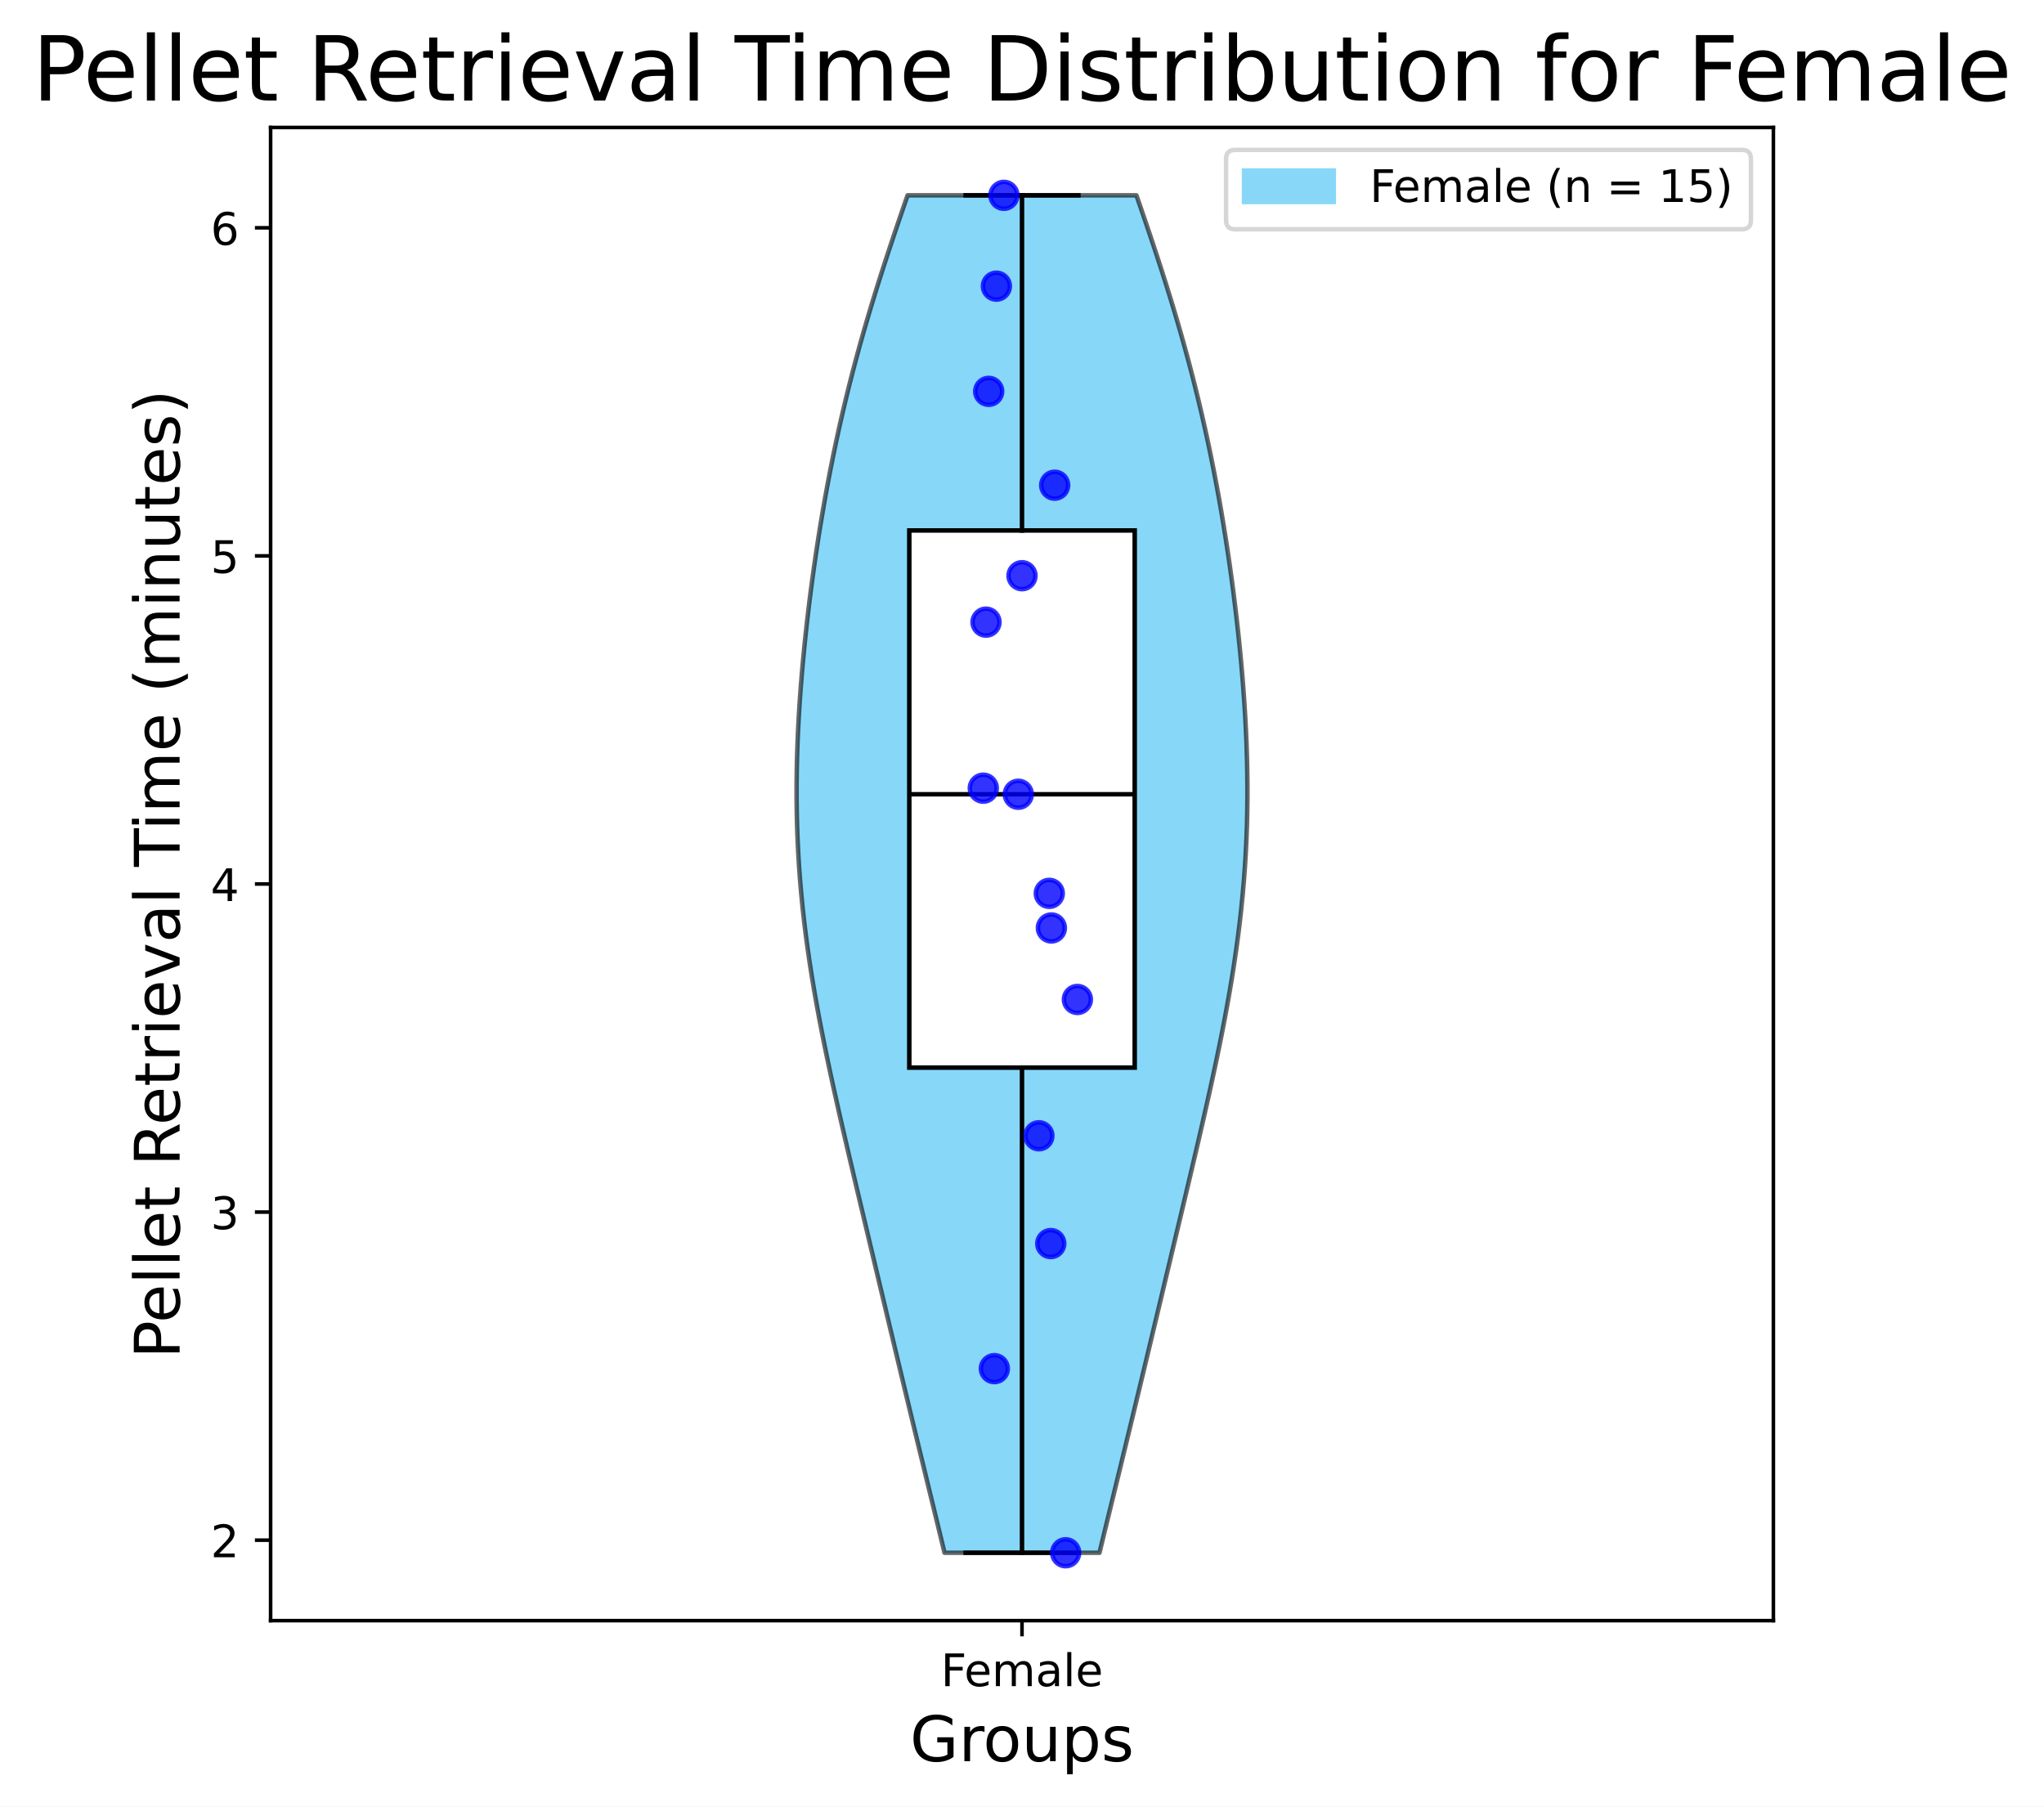
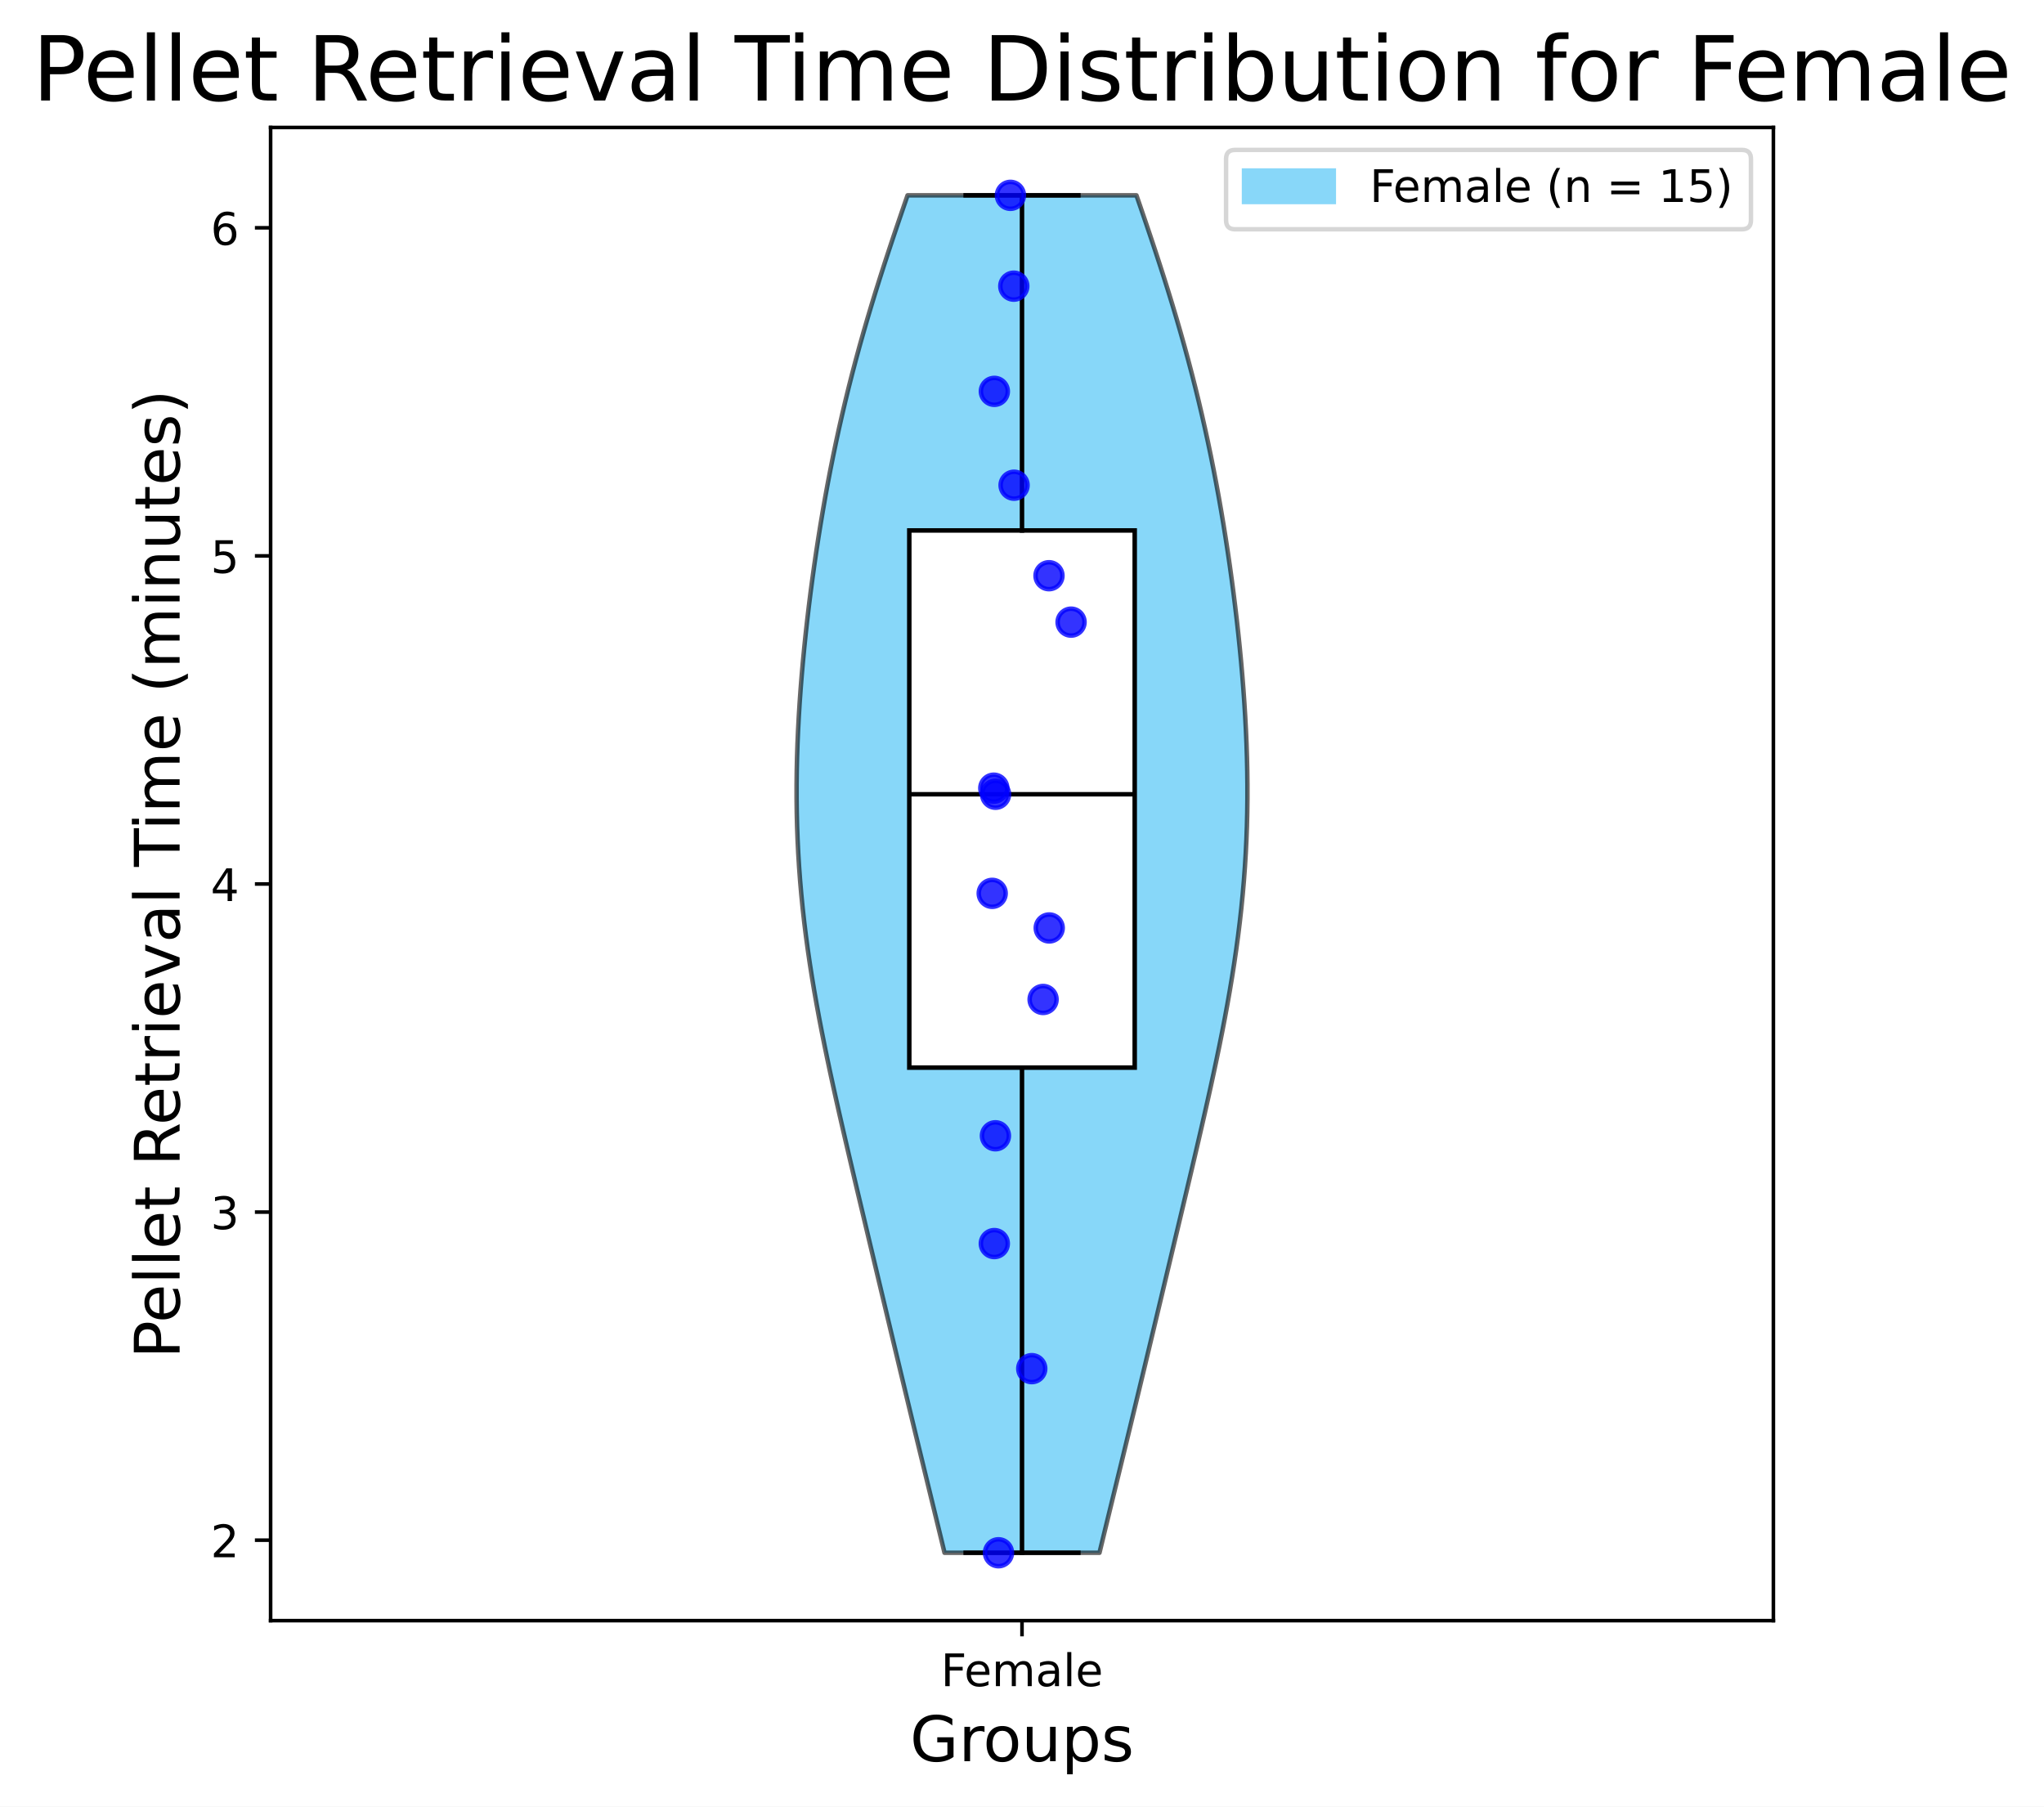
<svg xmlns="http://www.w3.org/2000/svg" xmlns:xlink="http://www.w3.org/1999/xlink" width="455.378pt" height="402.464pt" viewBox="0 0 455.378 402.464" version="1.1">
  <defs>
    <style type="text/css">*{stroke-linejoin: round; stroke-linecap: butt}</style>
  </defs>
  <g id="figure_1">
    <g id="patch_1">
      <path d="M 0 402.464  L 455.378 402.464  L 455.378 0  L 0 0  z " style="fill: #ffffff" />
    </g>
    <g id="axes_1">
      <g id="patch_2">
        <path d="M 60.289 361.037  L 395.089 361.037  L 395.089 28.397  L 60.289 28.397  z " style="fill: #ffffff" />
      </g>
      <g id="PolyCollection_1">
        <defs>
-           <path id="mc2e65af697" d="M 244.951 -56.547  L 210.427 -56.547  L 209.687 -59.602  L 208.944 -62.657  L 208.199 -65.711  L 207.453 -68.766  L 206.707 -71.82  L 205.961 -74.875  L 205.217 -77.929  L 204.473 -80.984  L 203.731 -84.038  L 202.991 -87.093  L 202.253 -90.147  L 201.517 -93.202  L 200.782 -96.257  L 200.049 -99.311  L 199.317 -102.366  L 198.586 -105.42  L 197.856 -108.475  L 197.127 -111.529  L 196.397 -114.584  L 195.668 -117.638  L 194.939 -120.693  L 194.21 -123.748  L 193.481 -126.802  L 192.752 -129.857  L 192.024 -132.911  L 191.296 -135.966  L 190.571 -139.02  L 189.849 -142.075  L 189.13 -145.129  L 188.416 -148.184  L 187.708 -151.238  L 187.009 -154.293  L 186.319 -157.347  L 185.641 -160.402  L 184.976 -163.457  L 184.327 -166.511  L 183.695 -169.566  L 183.084 -172.62  L 182.495 -175.675  L 181.931 -178.729  L 181.393 -181.784  L 180.883 -184.838  L 180.405 -187.893  L 179.958 -190.947  L 179.545 -194.002  L 179.168 -197.057  L 178.827 -200.111  L 178.524 -203.166  L 178.258 -206.22  L 178.031 -209.275  L 177.843 -212.329  L 177.693 -215.384  L 177.581 -218.438  L 177.507 -221.493  L 177.47 -224.548  L 177.469 -227.602  L 177.503 -230.657  L 177.571 -233.711  L 177.671 -236.766  L 177.803 -239.82  L 177.964 -242.875  L 178.154 -245.929  L 178.371 -248.984  L 178.615 -252.038  L 178.883 -255.093  L 179.175 -258.147  L 179.491 -261.202  L 179.829 -264.257  L 180.189 -267.311  L 180.571 -270.366  L 180.975 -273.42  L 181.4 -276.475  L 181.846 -279.529  L 182.315 -282.584  L 182.806 -285.638  L 183.32 -288.693  L 183.857 -291.748  L 184.419 -294.802  L 185.005 -297.857  L 185.618 -300.911  L 186.256 -303.966  L 186.922 -307.02  L 187.615 -310.075  L 188.336 -313.129  L 189.085 -316.184  L 189.862 -319.238  L 190.668 -322.293  L 191.501 -325.348  L 192.362 -328.402  L 193.25 -331.457  L 194.163 -334.511  L 195.1 -337.566  L 196.061 -340.62  L 197.043 -343.675  L 198.044 -346.729  L 199.061 -349.784  L 200.094 -352.838  L 201.138 -355.893  L 202.191 -358.947  L 253.187 -358.947  L 253.187 -358.947  L 254.24 -355.893  L 255.284 -352.838  L 256.317 -349.784  L 257.335 -346.729  L 258.335 -343.675  L 259.317 -340.62  L 260.278 -337.566  L 261.215 -334.511  L 262.129 -331.457  L 263.016 -328.402  L 263.877 -325.348  L 264.71 -322.293  L 265.516 -319.238  L 266.293 -316.184  L 267.042 -313.129  L 267.763 -310.075  L 268.456 -307.02  L 269.122 -303.966  L 269.76 -300.911  L 270.373 -297.857  L 270.959 -294.802  L 271.521 -291.748  L 272.058 -288.693  L 272.572 -285.638  L 273.063 -282.584  L 273.532 -279.529  L 273.979 -276.475  L 274.404 -273.42  L 274.807 -270.366  L 275.189 -267.311  L 275.549 -264.257  L 275.887 -261.202  L 276.203 -258.147  L 276.495 -255.093  L 276.764 -252.038  L 277.007 -248.984  L 277.224 -245.929  L 277.414 -242.875  L 277.576 -239.82  L 277.707 -236.766  L 277.807 -233.711  L 277.875 -230.657  L 277.909 -227.602  L 277.908 -224.548  L 277.871 -221.493  L 277.797 -218.438  L 277.685 -215.384  L 277.535 -212.329  L 277.347 -209.275  L 277.12 -206.22  L 276.854 -203.166  L 276.551 -200.111  L 276.21 -197.057  L 275.833 -194.002  L 275.42 -190.947  L 274.974 -187.893  L 274.495 -184.838  L 273.985 -181.784  L 273.447 -178.729  L 272.883 -175.675  L 272.294 -172.62  L 271.683 -169.566  L 271.051 -166.511  L 270.402 -163.457  L 269.738 -160.402  L 269.059 -157.347  L 268.369 -154.293  L 267.67 -151.238  L 266.962 -148.184  L 266.248 -145.129  L 265.53 -142.075  L 264.807 -139.02  L 264.082 -135.966  L 263.355 -132.911  L 262.626 -129.857  L 261.897 -126.802  L 261.168 -123.748  L 260.439 -120.693  L 259.71 -117.638  L 258.981 -114.584  L 258.252 -111.529  L 257.522 -108.475  L 256.792 -105.42  L 256.061 -102.366  L 255.329 -99.311  L 254.596 -96.257  L 253.861 -93.202  L 253.125 -90.147  L 252.387 -87.093  L 251.647 -84.038  L 250.905 -80.984  L 250.161 -77.929  L 249.417 -74.875  L 248.671 -71.82  L 247.925 -68.766  L 247.179 -65.711  L 246.434 -62.657  L 245.691 -59.602  L 244.951 -56.547  z " style="stroke: #000000; stroke-opacity: 0.6" />
+           <path id="m8c626a0709" d="M 244.951 -56.547  L 210.427 -56.547  L 209.687 -59.602  L 208.944 -62.657  L 208.199 -65.711  L 207.453 -68.766  L 206.707 -71.82  L 205.961 -74.875  L 205.217 -77.929  L 204.473 -80.984  L 203.731 -84.038  L 202.991 -87.093  L 202.253 -90.147  L 201.517 -93.202  L 200.782 -96.257  L 200.049 -99.311  L 199.317 -102.366  L 198.586 -105.42  L 197.856 -108.475  L 197.127 -111.529  L 196.397 -114.584  L 195.668 -117.638  L 194.939 -120.693  L 194.21 -123.748  L 193.481 -126.802  L 192.752 -129.857  L 192.024 -132.911  L 191.296 -135.966  L 190.571 -139.02  L 189.849 -142.075  L 189.13 -145.129  L 188.416 -148.184  L 187.708 -151.238  L 187.009 -154.293  L 186.319 -157.347  L 185.641 -160.402  L 184.976 -163.457  L 184.327 -166.511  L 183.695 -169.566  L 183.084 -172.62  L 182.495 -175.675  L 181.931 -178.729  L 181.393 -181.784  L 180.883 -184.838  L 180.405 -187.893  L 179.958 -190.947  L 179.545 -194.002  L 179.168 -197.057  L 178.827 -200.111  L 178.524 -203.166  L 178.258 -206.22  L 178.031 -209.275  L 177.843 -212.329  L 177.693 -215.384  L 177.581 -218.438  L 177.507 -221.493  L 177.47 -224.548  L 177.469 -227.602  L 177.503 -230.657  L 177.571 -233.711  L 177.671 -236.766  L 177.803 -239.82  L 177.964 -242.875  L 178.154 -245.929  L 178.371 -248.984  L 178.615 -252.038  L 178.883 -255.093  L 179.175 -258.147  L 179.491 -261.202  L 179.829 -264.257  L 180.189 -267.311  L 180.571 -270.366  L 180.975 -273.42  L 181.4 -276.475  L 181.846 -279.529  L 182.315 -282.584  L 182.806 -285.638  L 183.32 -288.693  L 183.857 -291.748  L 184.419 -294.802  L 185.005 -297.857  L 185.618 -300.911  L 186.256 -303.966  L 186.922 -307.02  L 187.615 -310.075  L 188.336 -313.129  L 189.085 -316.184  L 189.862 -319.238  L 190.668 -322.293  L 191.501 -325.348  L 192.362 -328.402  L 193.25 -331.457  L 194.163 -334.511  L 195.1 -337.566  L 196.061 -340.62  L 197.043 -343.675  L 198.044 -346.729  L 199.061 -349.784  L 200.094 -352.838  L 201.138 -355.893  L 202.191 -358.947  L 253.187 -358.947  L 253.187 -358.947  L 254.24 -355.893  L 255.284 -352.838  L 256.317 -349.784  L 257.335 -346.729  L 258.335 -343.675  L 259.317 -340.62  L 260.278 -337.566  L 261.215 -334.511  L 262.129 -331.457  L 263.016 -328.402  L 263.877 -325.348  L 264.71 -322.293  L 265.516 -319.238  L 266.293 -316.184  L 267.042 -313.129  L 267.763 -310.075  L 268.456 -307.02  L 269.122 -303.966  L 269.76 -300.911  L 270.373 -297.857  L 270.959 -294.802  L 271.521 -291.748  L 272.058 -288.693  L 272.572 -285.638  L 273.063 -282.584  L 273.532 -279.529  L 273.979 -276.475  L 274.404 -273.42  L 274.807 -270.366  L 275.189 -267.311  L 275.549 -264.257  L 275.887 -261.202  L 276.203 -258.147  L 276.495 -255.093  L 276.764 -252.038  L 277.007 -248.984  L 277.224 -245.929  L 277.414 -242.875  L 277.576 -239.82  L 277.707 -236.766  L 277.807 -233.711  L 277.875 -230.657  L 277.909 -227.602  L 277.908 -224.548  L 277.871 -221.493  L 277.797 -218.438  L 277.685 -215.384  L 277.535 -212.329  L 277.347 -209.275  L 277.12 -206.22  L 276.854 -203.166  L 276.551 -200.111  L 276.21 -197.057  L 275.833 -194.002  L 275.42 -190.947  L 274.974 -187.893  L 274.495 -184.838  L 273.985 -181.784  L 273.447 -178.729  L 272.883 -175.675  L 272.294 -172.62  L 271.683 -169.566  L 271.051 -166.511  L 270.402 -163.457  L 269.738 -160.402  L 269.059 -157.347  L 268.369 -154.293  L 267.67 -151.238  L 266.962 -148.184  L 266.248 -145.129  L 265.53 -142.075  L 264.807 -139.02  L 264.082 -135.966  L 263.355 -132.911  L 262.626 -129.857  L 261.897 -126.802  L 261.168 -123.748  L 260.439 -120.693  L 259.71 -117.638  L 258.981 -114.584  L 258.252 -111.529  L 257.522 -108.475  L 256.792 -105.42  L 256.061 -102.366  L 255.329 -99.311  L 254.596 -96.257  L 253.861 -93.202  L 253.125 -90.147  L 252.387 -87.093  L 251.647 -84.038  L 250.905 -80.984  L 250.161 -77.929  L 249.417 -74.875  L 248.671 -71.82  L 247.925 -68.766  L 247.179 -65.711  L 246.434 -62.657  L 245.691 -59.602  L 244.951 -56.547  z " style="stroke: #000000; stroke-opacity: 0.6" />
        </defs>
-         <g clip-path="url(#p39bb23fe77)">
-           <use xlink:href="#mc2e65af697" x="0" y="402.464" style="fill: #38bcf5; fill-opacity: 0.6; stroke: #000000; stroke-opacity: 0.6" />
+         <g clip-path="url(#p05fd4bd7f2)">
+           <use xlink:href="#m8c626a0709" x="0" y="402.464" style="fill: #38bcf5; fill-opacity: 0.6; stroke: #000000; stroke-opacity: 0.6" />
        </g>
      </g>
      <g id="matplotlib.axis_1">
        <g id="xtick_1">
          <g id="line2d_1">
            <defs>
-               <path id="mf5050f1d07" d="M 0 0  L 0 3.5  " style="stroke: #000000; stroke-width: 0.8" />
-             </defs>
-             <g>
-               <use xlink:href="#mf5050f1d07" x="227.689" y="361.037" style="stroke: #000000; stroke-width: 0.8" />
+               <path id="m0fa97e854d" d="M 0 0  L 0 3.5  " style="stroke: #000000; stroke-width: 0.8" />
+             </defs>
+             <g>
+               <use xlink:href="#m0fa97e854d" x="227.689" y="361.037" style="stroke: #000000; stroke-width: 0.8" />
            </g>
          </g>
          <g id="text_1">
            <g transform="translate(209.6117 375.6353) scale(0.1 -0.1)">
              <defs>
                <path id="DejaVuSans-46" d="M 628 4666  L 3309 4666  L 3309 4134  L 1259 4134  L 1259 2759  L 3109 2759  L 3109 2228  L 1259 2228  L 1259 0  L 628 0  L 628 4666  z " transform="scale(0.015625)" />
                <path id="DejaVuSans-65" d="M 3597 1894  L 3597 1613  L 953 1613  Q 991 1019 1311 708  Q 1631 397 2203 397  Q 2534 397 2845 478  Q 3156 559 3463 722  L 3463 178  Q 3153 47 2828 -22  Q 2503 -91 2169 -91  Q 1331 -91 842 396  Q 353 884 353 1716  Q 353 2575 817 3079  Q 1281 3584 2069 3584  Q 2775 3584 3186 3129  Q 3597 2675 3597 1894  z M 3022 2063  Q 3016 2534 2758 2815  Q 2500 3097 2075 3097  Q 1594 3097 1305 2825  Q 1016 2553 972 2059  L 3022 2063  z " transform="scale(0.015625)" />
                <path id="DejaVuSans-6d" d="M 3328 2828  Q 3544 3216 3844 3400  Q 4144 3584 4550 3584  Q 5097 3584 5394 3201  Q 5691 2819 5691 2113  L 5691 0  L 5113 0  L 5113 2094  Q 5113 2597 4934 2840  Q 4756 3084 4391 3084  Q 3944 3084 3684 2787  Q 3425 2491 3425 1978  L 3425 0  L 2847 0  L 2847 2094  Q 2847 2600 2669 2842  Q 2491 3084 2119 3084  Q 1678 3084 1418 2786  Q 1159 2488 1159 1978  L 1159 0  L 581 0  L 581 3500  L 1159 3500  L 1159 2956  Q 1356 3278 1631 3431  Q 1906 3584 2284 3584  Q 2666 3584 2933 3390  Q 3200 3197 3328 2828  z " transform="scale(0.015625)" />
                <path id="DejaVuSans-61" d="M 2194 1759  Q 1497 1759 1228 1600  Q 959 1441 959 1056  Q 959 750 1161 570  Q 1363 391 1709 391  Q 2188 391 2477 730  Q 2766 1069 2766 1631  L 2766 1759  L 2194 1759  z M 3341 1997  L 3341 0  L 2766 0  L 2766 531  Q 2569 213 2275 61  Q 1981 -91 1556 -91  Q 1019 -91 701 211  Q 384 513 384 1019  Q 384 1609 779 1909  Q 1175 2209 1959 2209  L 2766 2209  L 2766 2266  Q 2766 2663 2505 2880  Q 2244 3097 1772 3097  Q 1472 3097 1187 3025  Q 903 2953 641 2809  L 641 3341  Q 956 3463 1253 3523  Q 1550 3584 1831 3584  Q 2591 3584 2966 3190  Q 3341 2797 3341 1997  z " transform="scale(0.015625)" />
                <path id="DejaVuSans-6c" d="M 603 4863  L 1178 4863  L 1178 0  L 603 0  L 603 4863  z " transform="scale(0.015625)" />
              </defs>
              <use xlink:href="#DejaVuSans-46" />
              <use xlink:href="#DejaVuSans-65" x="52.02" />
              <use xlink:href="#DejaVuSans-6d" x="113.543" />
              <use xlink:href="#DejaVuSans-61" x="210.955" />
              <use xlink:href="#DejaVuSans-6c" x="272.234" />
              <use xlink:href="#DejaVuSans-65" x="300.018" />
            </g>
          </g>
        </g>
        <g id="text_2">
          <g transform="translate(202.7352 392.3528) scale(0.14 -0.14)">
            <defs>
              <path id="DejaVuSans-47" d="M 3809 666  L 3809 1919  L 2778 1919  L 2778 2438  L 4434 2438  L 4434 434  Q 4069 175 3628 42  Q 3188 -91 2688 -91  Q 1594 -91 976 548  Q 359 1188 359 2328  Q 359 3472 976 4111  Q 1594 4750 2688 4750  Q 3144 4750 3555 4637  Q 3966 4525 4313 4306  L 4313 3634  Q 3963 3931 3569 4081  Q 3175 4231 2741 4231  Q 1884 4231 1454 3753  Q 1025 3275 1025 2328  Q 1025 1384 1454 906  Q 1884 428 2741 428  Q 3075 428 3337 486  Q 3600 544 3809 666  z " transform="scale(0.015625)" />
              <path id="DejaVuSans-72" d="M 2631 2963  Q 2534 3019 2420 3045  Q 2306 3072 2169 3072  Q 1681 3072 1420 2755  Q 1159 2438 1159 1844  L 1159 0  L 581 0  L 581 3500  L 1159 3500  L 1159 2956  Q 1341 3275 1631 3429  Q 1922 3584 2338 3584  Q 2397 3584 2469 3576  Q 2541 3569 2628 3553  L 2631 2963  z " transform="scale(0.015625)" />
              <path id="DejaVuSans-6f" d="M 1959 3097  Q 1497 3097 1228 2736  Q 959 2375 959 1747  Q 959 1119 1226 758  Q 1494 397 1959 397  Q 2419 397 2687 759  Q 2956 1122 2956 1747  Q 2956 2369 2687 2733  Q 2419 3097 1959 3097  z M 1959 3584  Q 2709 3584 3137 3096  Q 3566 2609 3566 1747  Q 3566 888 3137 398  Q 2709 -91 1959 -91  Q 1206 -91 779 398  Q 353 888 353 1747  Q 353 2609 779 3096  Q 1206 3584 1959 3584  z " transform="scale(0.015625)" />
              <path id="DejaVuSans-75" d="M 544 1381  L 544 3500  L 1119 3500  L 1119 1403  Q 1119 906 1312 657  Q 1506 409 1894 409  Q 2359 409 2629 706  Q 2900 1003 2900 1516  L 2900 3500  L 3475 3500  L 3475 0  L 2900 0  L 2900 538  Q 2691 219 2414 64  Q 2138 -91 1772 -91  Q 1169 -91 856 284  Q 544 659 544 1381  z M 1991 3584  L 1991 3584  z " transform="scale(0.015625)" />
              <path id="DejaVuSans-70" d="M 1159 525  L 1159 -1331  L 581 -1331  L 581 3500  L 1159 3500  L 1159 2969  Q 1341 3281 1617 3432  Q 1894 3584 2278 3584  Q 2916 3584 3314 3078  Q 3713 2572 3713 1747  Q 3713 922 3314 415  Q 2916 -91 2278 -91  Q 1894 -91 1617 61  Q 1341 213 1159 525  z M 3116 1747  Q 3116 2381 2855 2742  Q 2594 3103 2138 3103  Q 1681 3103 1420 2742  Q 1159 2381 1159 1747  Q 1159 1113 1420 752  Q 1681 391 2138 391  Q 2594 391 2855 752  Q 3116 1113 3116 1747  z " transform="scale(0.015625)" />
              <path id="DejaVuSans-73" d="M 2834 3397  L 2834 2853  Q 2591 2978 2328 3040  Q 2066 3103 1784 3103  Q 1356 3103 1142 2972  Q 928 2841 928 2578  Q 928 2378 1081 2264  Q 1234 2150 1697 2047  L 1894 2003  Q 2506 1872 2764 1633  Q 3022 1394 3022 966  Q 3022 478 2636 193  Q 2250 -91 1575 -91  Q 1294 -91 989 -36  Q 684 19 347 128  L 347 722  Q 666 556 975 473  Q 1284 391 1588 391  Q 1994 391 2212 530  Q 2431 669 2431 922  Q 2431 1156 2273 1281  Q 2116 1406 1581 1522  L 1381 1569  Q 847 1681 609 1914  Q 372 2147 372 2553  Q 372 3047 722 3315  Q 1072 3584 1716 3584  Q 2034 3584 2315 3537  Q 2597 3491 2834 3397  z " transform="scale(0.015625)" />
            </defs>
            <use xlink:href="#DejaVuSans-47" />
            <use xlink:href="#DejaVuSans-72" x="77.49" />
            <use xlink:href="#DejaVuSans-6f" x="116.354" />
            <use xlink:href="#DejaVuSans-75" x="177.535" />
            <use xlink:href="#DejaVuSans-70" x="240.914" />
            <use xlink:href="#DejaVuSans-73" x="304.391" />
          </g>
        </g>
      </g>
      <g id="matplotlib.axis_2">
        <g id="ytick_1">
          <g id="line2d_2">
            <defs>
-               <path id="m1a777e2d6d" d="M 0 0  L -3.5 0  " style="stroke: #000000; stroke-width: 0.8" />
-             </defs>
-             <g>
-               <use xlink:href="#m1a777e2d6d" x="60.289" y="343.114" style="stroke: #000000; stroke-width: 0.8" />
+               <path id="m02d91433d6" d="M 0 0  L -3.5 0  " style="stroke: #000000; stroke-width: 0.8" />
+             </defs>
+             <g>
+               <use xlink:href="#m02d91433d6" x="60.289" y="343.114" style="stroke: #000000; stroke-width: 0.8" />
            </g>
          </g>
          <g id="text_3">
            <g transform="translate(46.92656 346.9131) scale(0.1 -0.1)">
              <defs>
                <path id="DejaVuSans-32" d="M 1228 531  L 3431 531  L 3431 0  L 469 0  L 469 531  Q 828 903 1448 1529  Q 2069 2156 2228 2338  Q 2531 2678 2651 2914  Q 2772 3150 2772 3378  Q 2772 3750 2511 3984  Q 2250 4219 1831 4219  Q 1534 4219 1204 4116  Q 875 4013 500 3803  L 500 4441  Q 881 4594 1212 4672  Q 1544 4750 1819 4750  Q 2544 4750 2975 4387  Q 3406 4025 3406 3419  Q 3406 3131 3298 2873  Q 3191 2616 2906 2266  Q 2828 2175 2409 1742  Q 1991 1309 1228 531  z " transform="scale(0.015625)" />
              </defs>
              <use xlink:href="#DejaVuSans-32" />
            </g>
          </g>
        </g>
        <g id="ytick_2">
          <g id="line2d_3">
            <g>
-               <use xlink:href="#m1a777e2d6d" x="60.289" y="270.023" style="stroke: #000000; stroke-width: 0.8" />
+               <use xlink:href="#m02d91433d6" x="60.289" y="270.023" style="stroke: #000000; stroke-width: 0.8" />
            </g>
          </g>
          <g id="text_4">
            <g transform="translate(46.92656 273.8222) scale(0.1 -0.1)">
              <defs>
                <path id="DejaVuSans-33" d="M 2597 2516  Q 3050 2419 3304 2112  Q 3559 1806 3559 1356  Q 3559 666 3084 287  Q 2609 -91 1734 -91  Q 1441 -91 1130 -33  Q 819 25 488 141  L 488 750  Q 750 597 1062 519  Q 1375 441 1716 441  Q 2309 441 2620 675  Q 2931 909 2931 1356  Q 2931 1769 2642 2001  Q 2353 2234 1838 2234  L 1294 2234  L 1294 2753  L 1863 2753  Q 2328 2753 2575 2939  Q 2822 3125 2822 3475  Q 2822 3834 2567 4026  Q 2313 4219 1838 4219  Q 1578 4219 1281 4162  Q 984 4106 628 3988  L 628 4550  Q 988 4650 1302 4700  Q 1616 4750 1894 4750  Q 2613 4750 3031 4423  Q 3450 4097 3450 3541  Q 3450 3153 3228 2886  Q 3006 2619 2597 2516  z " transform="scale(0.015625)" />
              </defs>
              <use xlink:href="#DejaVuSans-33" />
            </g>
          </g>
        </g>
        <g id="ytick_3">
          <g id="line2d_4">
            <g>
-               <use xlink:href="#m1a777e2d6d" x="60.289" y="196.932" style="stroke: #000000; stroke-width: 0.8" />
+               <use xlink:href="#m02d91433d6" x="60.289" y="196.932" style="stroke: #000000; stroke-width: 0.8" />
            </g>
          </g>
          <g id="text_5">
            <g transform="translate(46.92656 200.7313) scale(0.1 -0.1)">
              <defs>
                <path id="DejaVuSans-34" d="M 2419 4116  L 825 1625  L 2419 1625  L 2419 4116  z M 2253 4666  L 3047 4666  L 3047 1625  L 3713 1625  L 3713 1100  L 3047 1100  L 3047 0  L 2419 0  L 2419 1100  L 313 1100  L 313 1709  L 2253 4666  z " transform="scale(0.015625)" />
              </defs>
              <use xlink:href="#DejaVuSans-34" />
            </g>
          </g>
        </g>
        <g id="ytick_4">
          <g id="line2d_5">
            <g>
-               <use xlink:href="#m1a777e2d6d" x="60.289" y="123.841" style="stroke: #000000; stroke-width: 0.8" />
+               <use xlink:href="#m02d91433d6" x="60.289" y="123.841" style="stroke: #000000; stroke-width: 0.8" />
            </g>
          </g>
          <g id="text_6">
            <g transform="translate(46.92656 127.6405) scale(0.1 -0.1)">
              <defs>
                <path id="DejaVuSans-35" d="M 691 4666  L 3169 4666  L 3169 4134  L 1269 4134  L 1269 2991  Q 1406 3038 1543 3061  Q 1681 3084 1819 3084  Q 2600 3084 3056 2656  Q 3513 2228 3513 1497  Q 3513 744 3044 326  Q 2575 -91 1722 -91  Q 1428 -91 1123 -41  Q 819 9 494 109  L 494 744  Q 775 591 1075 516  Q 1375 441 1709 441  Q 2250 441 2565 725  Q 2881 1009 2881 1497  Q 2881 1984 2565 2268  Q 2250 2553 1709 2553  Q 1456 2553 1204 2497  Q 953 2441 691 2322  L 691 4666  z " transform="scale(0.015625)" />
              </defs>
              <use xlink:href="#DejaVuSans-35" />
            </g>
          </g>
        </g>
        <g id="ytick_5">
          <g id="line2d_6">
            <g>
-               <use xlink:href="#m1a777e2d6d" x="60.289" y="50.75" style="stroke: #000000; stroke-width: 0.8" />
+               <use xlink:href="#m02d91433d6" x="60.289" y="50.75" style="stroke: #000000; stroke-width: 0.8" />
            </g>
          </g>
          <g id="text_7">
            <g transform="translate(46.92656 54.54957) scale(0.1 -0.1)">
              <defs>
                <path id="DejaVuSans-36" d="M 2113 2584  Q 1688 2584 1439 2293  Q 1191 2003 1191 1497  Q 1191 994 1439 701  Q 1688 409 2113 409  Q 2538 409 2786 701  Q 3034 994 3034 1497  Q 3034 2003 2786 2293  Q 2538 2584 2113 2584  z M 3366 4563  L 3366 3988  Q 3128 4100 2886 4159  Q 2644 4219 2406 4219  Q 1781 4219 1451 3797  Q 1122 3375 1075 2522  Q 1259 2794 1537 2939  Q 1816 3084 2150 3084  Q 2853 3084 3261 2657  Q 3669 2231 3669 1497  Q 3669 778 3244 343  Q 2819 -91 2113 -91  Q 1303 -91 875 529  Q 447 1150 447 2328  Q 447 3434 972 4092  Q 1497 4750 2381 4750  Q 2619 4750 2861 4703  Q 3103 4656 3366 4563  z " transform="scale(0.015625)" />
              </defs>
              <use xlink:href="#DejaVuSans-36" />
            </g>
          </g>
        </g>
        <g id="text_8">
          <g transform="translate(40.015 302.6361) rotate(-90) scale(0.14 -0.14)">
            <defs>
              <path id="DejaVuSans-50" d="M 1259 4147  L 1259 2394  L 2053 2394  Q 2494 2394 2734 2622  Q 2975 2850 2975 3272  Q 2975 3691 2734 3919  Q 2494 4147 2053 4147  L 1259 4147  z M 628 4666  L 2053 4666  Q 2838 4666 3239 4311  Q 3641 3956 3641 3272  Q 3641 2581 3239 2228  Q 2838 1875 2053 1875  L 1259 1875  L 1259 0  L 628 0  L 628 4666  z " transform="scale(0.015625)" />
              <path id="DejaVuSans-74" d="M 1172 4494  L 1172 3500  L 2356 3500  L 2356 3053  L 1172 3053  L 1172 1153  Q 1172 725 1289 603  Q 1406 481 1766 481  L 2356 481  L 2356 0  L 1766 0  Q 1100 0 847 248  Q 594 497 594 1153  L 594 3053  L 172 3053  L 172 3500  L 594 3500  L 594 4494  L 1172 4494  z " transform="scale(0.015625)" />
              <path id="DejaVuSans-20" transform="scale(0.015625)" />
              <path id="DejaVuSans-52" d="M 2841 2188  Q 3044 2119 3236 1894  Q 3428 1669 3622 1275  L 4263 0  L 3584 0  L 2988 1197  Q 2756 1666 2539 1819  Q 2322 1972 1947 1972  L 1259 1972  L 1259 0  L 628 0  L 628 4666  L 2053 4666  Q 2853 4666 3247 4331  Q 3641 3997 3641 3322  Q 3641 2881 3436 2590  Q 3231 2300 2841 2188  z M 1259 4147  L 1259 2491  L 2053 2491  Q 2509 2491 2742 2702  Q 2975 2913 2975 3322  Q 2975 3731 2742 3939  Q 2509 4147 2053 4147  L 1259 4147  z " transform="scale(0.015625)" />
              <path id="DejaVuSans-69" d="M 603 3500  L 1178 3500  L 1178 0  L 603 0  L 603 3500  z M 603 4863  L 1178 4863  L 1178 4134  L 603 4134  L 603 4863  z " transform="scale(0.015625)" />
              <path id="DejaVuSans-76" d="M 191 3500  L 800 3500  L 1894 563  L 2988 3500  L 3597 3500  L 2284 0  L 1503 0  L 191 3500  z " transform="scale(0.015625)" />
              <path id="DejaVuSans-54" d="M -19 4666  L 3928 4666  L 3928 4134  L 2272 4134  L 2272 0  L 1638 0  L 1638 4134  L -19 4134  L -19 4666  z " transform="scale(0.015625)" />
              <path id="DejaVuSans-28" d="M 1984 4856  Q 1566 4138 1362 3434  Q 1159 2731 1159 2009  Q 1159 1288 1364 580  Q 1569 -128 1984 -844  L 1484 -844  Q 1016 -109 783 600  Q 550 1309 550 2009  Q 550 2706 781 3412  Q 1013 4119 1484 4856  L 1984 4856  z " transform="scale(0.015625)" />
              <path id="DejaVuSans-6e" d="M 3513 2113  L 3513 0  L 2938 0  L 2938 2094  Q 2938 2591 2744 2837  Q 2550 3084 2163 3084  Q 1697 3084 1428 2787  Q 1159 2491 1159 1978  L 1159 0  L 581 0  L 581 3500  L 1159 3500  L 1159 2956  Q 1366 3272 1645 3428  Q 1925 3584 2291 3584  Q 2894 3584 3203 3211  Q 3513 2838 3513 2113  z " transform="scale(0.015625)" />
              <path id="DejaVuSans-29" d="M 513 4856  L 1013 4856  Q 1481 4119 1714 3412  Q 1947 2706 1947 2009  Q 1947 1309 1714 600  Q 1481 -109 1013 -844  L 513 -844  Q 928 -128 1133 580  Q 1338 1288 1338 2009  Q 1338 2731 1133 3434  Q 928 4138 513 4856  z " transform="scale(0.015625)" />
            </defs>
            <use xlink:href="#DejaVuSans-50" />
            <use xlink:href="#DejaVuSans-65" x="56.678" />
            <use xlink:href="#DejaVuSans-6c" x="118.201" />
            <use xlink:href="#DejaVuSans-6c" x="145.984" />
            <use xlink:href="#DejaVuSans-65" x="173.768" />
            <use xlink:href="#DejaVuSans-74" x="235.291" />
            <use xlink:href="#DejaVuSans-20" x="274.5" />
            <use xlink:href="#DejaVuSans-52" x="306.287" />
            <use xlink:href="#DejaVuSans-65" x="371.27" />
            <use xlink:href="#DejaVuSans-74" x="432.793" />
            <use xlink:href="#DejaVuSans-72" x="472.002" />
            <use xlink:href="#DejaVuSans-69" x="513.115" />
            <use xlink:href="#DejaVuSans-65" x="540.898" />
            <use xlink:href="#DejaVuSans-76" x="602.422" />
            <use xlink:href="#DejaVuSans-61" x="661.602" />
            <use xlink:href="#DejaVuSans-6c" x="722.881" />
            <use xlink:href="#DejaVuSans-20" x="750.664" />
            <use xlink:href="#DejaVuSans-54" x="782.451" />
            <use xlink:href="#DejaVuSans-69" x="840.41" />
            <use xlink:href="#DejaVuSans-6d" x="868.193" />
            <use xlink:href="#DejaVuSans-65" x="965.605" />
            <use xlink:href="#DejaVuSans-20" x="1027.129" />
            <use xlink:href="#DejaVuSans-28" x="1058.916" />
            <use xlink:href="#DejaVuSans-6d" x="1097.93" />
            <use xlink:href="#DejaVuSans-69" x="1195.342" />
            <use xlink:href="#DejaVuSans-6e" x="1223.125" />
            <use xlink:href="#DejaVuSans-75" x="1286.504" />
            <use xlink:href="#DejaVuSans-74" x="1349.883" />
            <use xlink:href="#DejaVuSans-65" x="1389.092" />
            <use xlink:href="#DejaVuSans-73" x="1450.615" />
            <use xlink:href="#DejaVuSans-29" x="1502.715" />
          </g>
        </g>
      </g>
      <g id="patch_3">
-         <path d="M 202.579 237.84  L 252.799 237.84  L 252.799 118.172  L 202.579 118.172  L 202.579 237.84  z " clip-path="url(#p39bb23fe77)" style="fill: #ffffff; stroke: #000000; stroke-linejoin: miter" />
+         <path d="M 202.579 237.84  L 252.799 237.84  L 252.799 118.172  L 202.579 118.172  L 202.579 237.84  z " clip-path="url(#p05fd4bd7f2)" style="fill: #ffffff; stroke: #000000; stroke-linejoin: miter" />
      </g>
      <g id="line2d_7">
-         <path d="M 227.689 237.84  L 227.689 345.917  " clip-path="url(#p39bb23fe77)" style="fill: none; stroke: #000000; stroke-linecap: square" />
+         <path d="M 227.689 237.84  L 227.689 345.917  " clip-path="url(#p05fd4bd7f2)" style="fill: none; stroke: #000000; stroke-linecap: square" />
      </g>
      <g id="line2d_8">
-         <path d="M 227.689 118.172  L 227.689 43.517  " clip-path="url(#p39bb23fe77)" style="fill: none; stroke: #000000; stroke-linecap: square" />
+         <path d="M 227.689 118.172  L 227.689 43.517  " clip-path="url(#p05fd4bd7f2)" style="fill: none; stroke: #000000; stroke-linecap: square" />
      </g>
      <g id="line2d_9">
-         <path d="M 215.134 345.917  L 240.244 345.917  " clip-path="url(#p39bb23fe77)" style="fill: none; stroke: #000000; stroke-linecap: square" />
+         <path d="M 215.134 345.917  L 240.244 345.917  " clip-path="url(#p05fd4bd7f2)" style="fill: none; stroke: #000000; stroke-linecap: square" />
      </g>
      <g id="line2d_10">
-         <path d="M 215.134 43.517  L 240.244 43.517  " clip-path="url(#p39bb23fe77)" style="fill: none; stroke: #000000; stroke-linecap: square" />
+         <path d="M 215.134 43.517  L 240.244 43.517  " clip-path="url(#p05fd4bd7f2)" style="fill: none; stroke: #000000; stroke-linecap: square" />
      </g>
      <g id="line2d_11">
-         <path d="M 202.579 176.941  L 252.799 176.941  " clip-path="url(#p39bb23fe77)" style="fill: none; stroke: #000000" />
+         <path d="M 202.579 176.941  L 252.799 176.941  " clip-path="url(#p05fd4bd7f2)" style="fill: none; stroke: #000000" />
      </g>
      <g id="patch_4">
        <path d="M 60.289 361.037  L 60.289 28.397  " style="fill: none; stroke: #000000; stroke-width: 0.8; stroke-linejoin: miter; stroke-linecap: square" />
      </g>
      <g id="patch_5">
        <path d="M 395.089 361.037  L 395.089 28.397  " style="fill: none; stroke: #000000; stroke-width: 0.8; stroke-linejoin: miter; stroke-linecap: square" />
      </g>
      <g id="patch_6">
        <path d="M 60.289 361.037  L 395.089 361.037  " style="fill: none; stroke: #000000; stroke-width: 0.8; stroke-linejoin: miter; stroke-linecap: square" />
      </g>
      <g id="patch_7">
        <path d="M 60.289 28.397  L 395.089 28.397  " style="fill: none; stroke: #000000; stroke-width: 0.8; stroke-linejoin: miter; stroke-linecap: square" />
      </g>
      <g id="PathCollection_1">
        <defs>
-           <path id="m08d0b05802" d="M 0 3  C 0.796 3 1.559 2.684 2.121 2.121  C 2.684 1.559 3 0.796 3 0  C 3 -0.796 2.684 -1.559 2.121 -2.121  C 1.559 -2.684 0.796 -3 0 -3  C -0.796 -3 -1.559 -2.684 -2.121 -2.121  C -2.684 -1.559 -3 -0.796 -3 0  C -3 0.796 -2.684 1.559 -2.121 2.121  C -1.559 2.684 -0.796 3 0 3  z " style="stroke: #0000ff; stroke-opacity: 0.8" />
+           <path id="m77b98bff14" d="M 0 3  C 0.796 3 1.559 2.684 2.121 2.121  C 2.684 1.559 3 0.796 3 0  C 3 -0.796 2.684 -1.559 2.121 -2.121  C 1.559 -2.684 0.796 -3 0 -3  C -0.796 -3 -1.559 -2.684 -2.121 -2.121  C -2.684 -1.559 -3 -0.796 -3 0  C -3 0.796 -2.684 1.559 -2.121 2.121  C -1.559 2.684 -0.796 3 0 3  z " style="stroke: #0000ff; stroke-opacity: 0.8" />
        </defs>
-         <g clip-path="url(#p39bb23fe77)">
-           <use xlink:href="#m08d0b05802" x="221.529" y="304.901" style="fill: #0000ff; fill-opacity: 0.8; stroke: #0000ff; stroke-opacity: 0.8" />
-           <use xlink:href="#m08d0b05802" x="219.67" y="138.599" style="fill: #0000ff; fill-opacity: 0.8; stroke: #0000ff; stroke-opacity: 0.8" />
-           <use xlink:href="#m08d0b05802" x="226.866" y="176.941" style="fill: #0000ff; fill-opacity: 0.8; stroke: #0000ff; stroke-opacity: 0.8" />
-           <use xlink:href="#m08d0b05802" x="237.416" y="345.917" style="fill: #0000ff; fill-opacity: 0.8; stroke: #0000ff; stroke-opacity: 0.8" />
-           <use xlink:href="#m08d0b05802" x="234.971" y="108.091" style="fill: #0000ff; fill-opacity: 0.8; stroke: #0000ff; stroke-opacity: 0.8" />
-           <use xlink:href="#m08d0b05802" x="219.065" y="175.586" style="fill: #0000ff; fill-opacity: 0.8; stroke: #0000ff; stroke-opacity: 0.8" />
-           <use xlink:href="#m08d0b05802" x="234.096" y="277.036" style="fill: #0000ff; fill-opacity: 0.8; stroke: #0000ff; stroke-opacity: 0.8" />
-           <use xlink:href="#m08d0b05802" x="240.028" y="222.656" style="fill: #0000ff; fill-opacity: 0.8; stroke: #0000ff; stroke-opacity: 0.8" />
-           <use xlink:href="#m08d0b05802" x="220.27" y="87.185" style="fill: #0000ff; fill-opacity: 0.8; stroke: #0000ff; stroke-opacity: 0.8" />
-           <use xlink:href="#m08d0b05802" x="227.689" y="128.254" style="fill: #0000ff; fill-opacity: 0.8; stroke: #0000ff; stroke-opacity: 0.8" />
-           <use xlink:href="#m08d0b05802" x="234.233" y="206.725" style="fill: #0000ff; fill-opacity: 0.8; stroke: #0000ff; stroke-opacity: 0.8" />
-           <use xlink:href="#m08d0b05802" x="223.657" y="43.517" style="fill: #0000ff; fill-opacity: 0.8; stroke: #0000ff; stroke-opacity: 0.8" />
-           <use xlink:href="#m08d0b05802" x="233.767" y="199.016" style="fill: #0000ff; fill-opacity: 0.8; stroke: #0000ff; stroke-opacity: 0.8" />
-           <use xlink:href="#m08d0b05802" x="231.454" y="253.023" style="fill: #0000ff; fill-opacity: 0.8; stroke: #0000ff; stroke-opacity: 0.8" />
-           <use xlink:href="#m08d0b05802" x="221.983" y="63.75" style="fill: #0000ff; fill-opacity: 0.8; stroke: #0000ff; stroke-opacity: 0.8" />
+         <g clip-path="url(#p05fd4bd7f2)">
+           <use xlink:href="#m77b98bff14" x="229.863" y="304.901" style="fill: #0000ff; fill-opacity: 0.8; stroke: #0000ff; stroke-opacity: 0.8" />
+           <use xlink:href="#m77b98bff14" x="238.622" y="138.599" style="fill: #0000ff; fill-opacity: 0.8; stroke: #0000ff; stroke-opacity: 0.8" />
+           <use xlink:href="#m77b98bff14" x="221.796" y="176.941" style="fill: #0000ff; fill-opacity: 0.8; stroke: #0000ff; stroke-opacity: 0.8" />
+           <use xlink:href="#m77b98bff14" x="222.453" y="345.917" style="fill: #0000ff; fill-opacity: 0.8; stroke: #0000ff; stroke-opacity: 0.8" />
+           <use xlink:href="#m77b98bff14" x="225.924" y="108.091" style="fill: #0000ff; fill-opacity: 0.8; stroke: #0000ff; stroke-opacity: 0.8" />
+           <use xlink:href="#m77b98bff14" x="221.405" y="175.586" style="fill: #0000ff; fill-opacity: 0.8; stroke: #0000ff; stroke-opacity: 0.8" />
+           <use xlink:href="#m77b98bff14" x="221.521" y="277.036" style="fill: #0000ff; fill-opacity: 0.8; stroke: #0000ff; stroke-opacity: 0.8" />
+           <use xlink:href="#m77b98bff14" x="232.39" y="222.656" style="fill: #0000ff; fill-opacity: 0.8; stroke: #0000ff; stroke-opacity: 0.8" />
+           <use xlink:href="#m77b98bff14" x="221.53" y="87.185" style="fill: #0000ff; fill-opacity: 0.8; stroke: #0000ff; stroke-opacity: 0.8" />
+           <use xlink:href="#m77b98bff14" x="233.702" y="128.254" style="fill: #0000ff; fill-opacity: 0.8; stroke: #0000ff; stroke-opacity: 0.8" />
+           <use xlink:href="#m77b98bff14" x="233.755" y="206.725" style="fill: #0000ff; fill-opacity: 0.8; stroke: #0000ff; stroke-opacity: 0.8" />
+           <use xlink:href="#m77b98bff14" x="225.11" y="43.517" style="fill: #0000ff; fill-opacity: 0.8; stroke: #0000ff; stroke-opacity: 0.8" />
+           <use xlink:href="#m77b98bff14" x="221.049" y="199.016" style="fill: #0000ff; fill-opacity: 0.8; stroke: #0000ff; stroke-opacity: 0.8" />
+           <use xlink:href="#m77b98bff14" x="221.767" y="253.023" style="fill: #0000ff; fill-opacity: 0.8; stroke: #0000ff; stroke-opacity: 0.8" />
+           <use xlink:href="#m77b98bff14" x="225.86" y="63.75" style="fill: #0000ff; fill-opacity: 0.8; stroke: #0000ff; stroke-opacity: 0.8" />
        </g>
      </g>
      <g id="text_9">
        <g transform="translate(7.2 22.39688) scale(0.2 -0.2)">
          <defs>
            <path id="DejaVuSans-44" d="M 1259 4147  L 1259 519  L 2022 519  Q 2988 519 3436 956  Q 3884 1394 3884 2338  Q 3884 3275 3436 3711  Q 2988 4147 2022 4147  L 1259 4147  z M 628 4666  L 1925 4666  Q 3281 4666 3915 4102  Q 4550 3538 4550 2338  Q 4550 1131 3912 565  Q 3275 0 1925 0  L 628 0  L 628 4666  z " transform="scale(0.015625)" />
            <path id="DejaVuSans-62" d="M 3116 1747  Q 3116 2381 2855 2742  Q 2594 3103 2138 3103  Q 1681 3103 1420 2742  Q 1159 2381 1159 1747  Q 1159 1113 1420 752  Q 1681 391 2138 391  Q 2594 391 2855 752  Q 3116 1113 3116 1747  z M 1159 2969  Q 1341 3281 1617 3432  Q 1894 3584 2278 3584  Q 2916 3584 3314 3078  Q 3713 2572 3713 1747  Q 3713 922 3314 415  Q 2916 -91 2278 -91  Q 1894 -91 1617 61  Q 1341 213 1159 525  L 1159 0  L 581 0  L 581 4863  L 1159 4863  L 1159 2969  z " transform="scale(0.015625)" />
            <path id="DejaVuSans-66" d="M 2375 4863  L 2375 4384  L 1825 4384  Q 1516 4384 1395 4259  Q 1275 4134 1275 3809  L 1275 3500  L 2222 3500  L 2222 3053  L 1275 3053  L 1275 0  L 697 0  L 697 3053  L 147 3053  L 147 3500  L 697 3500  L 697 3744  Q 697 4328 969 4595  Q 1241 4863 1831 4863  L 2375 4863  z " transform="scale(0.015625)" />
          </defs>
          <use xlink:href="#DejaVuSans-50" />
          <use xlink:href="#DejaVuSans-65" x="56.678" />
          <use xlink:href="#DejaVuSans-6c" x="118.201" />
          <use xlink:href="#DejaVuSans-6c" x="145.984" />
          <use xlink:href="#DejaVuSans-65" x="173.768" />
          <use xlink:href="#DejaVuSans-74" x="235.291" />
          <use xlink:href="#DejaVuSans-20" x="274.5" />
          <use xlink:href="#DejaVuSans-52" x="306.287" />
          <use xlink:href="#DejaVuSans-65" x="371.27" />
          <use xlink:href="#DejaVuSans-74" x="432.793" />
          <use xlink:href="#DejaVuSans-72" x="472.002" />
          <use xlink:href="#DejaVuSans-69" x="513.115" />
          <use xlink:href="#DejaVuSans-65" x="540.898" />
          <use xlink:href="#DejaVuSans-76" x="602.422" />
          <use xlink:href="#DejaVuSans-61" x="661.602" />
          <use xlink:href="#DejaVuSans-6c" x="722.881" />
          <use xlink:href="#DejaVuSans-20" x="750.664" />
          <use xlink:href="#DejaVuSans-54" x="782.451" />
          <use xlink:href="#DejaVuSans-69" x="840.41" />
          <use xlink:href="#DejaVuSans-6d" x="868.193" />
          <use xlink:href="#DejaVuSans-65" x="965.605" />
          <use xlink:href="#DejaVuSans-20" x="1027.129" />
          <use xlink:href="#DejaVuSans-44" x="1058.916" />
          <use xlink:href="#DejaVuSans-69" x="1135.918" />
          <use xlink:href="#DejaVuSans-73" x="1163.701" />
          <use xlink:href="#DejaVuSans-74" x="1215.801" />
          <use xlink:href="#DejaVuSans-72" x="1255.01" />
          <use xlink:href="#DejaVuSans-69" x="1296.123" />
          <use xlink:href="#DejaVuSans-62" x="1323.906" />
          <use xlink:href="#DejaVuSans-75" x="1387.383" />
          <use xlink:href="#DejaVuSans-74" x="1450.762" />
          <use xlink:href="#DejaVuSans-69" x="1489.971" />
          <use xlink:href="#DejaVuSans-6f" x="1517.754" />
          <use xlink:href="#DejaVuSans-6e" x="1578.936" />
          <use xlink:href="#DejaVuSans-20" x="1642.314" />
          <use xlink:href="#DejaVuSans-66" x="1674.102" />
          <use xlink:href="#DejaVuSans-6f" x="1709.307" />
          <use xlink:href="#DejaVuSans-72" x="1770.488" />
          <use xlink:href="#DejaVuSans-20" x="1811.602" />
          <use xlink:href="#DejaVuSans-46" x="1843.389" />
          <use xlink:href="#DejaVuSans-65" x="1895.408" />
          <use xlink:href="#DejaVuSans-6d" x="1956.932" />
          <use xlink:href="#DejaVuSans-61" x="2054.344" />
          <use xlink:href="#DejaVuSans-6c" x="2115.623" />
          <use xlink:href="#DejaVuSans-65" x="2143.406" />
        </g>
      </g>
      <g id="legend_1">
        <g id="patch_8">
          <path d="M 275.155 51.075  L 388.089 51.075  Q 390.089 51.075 390.089 49.075  L 390.089 35.397  Q 390.089 33.397 388.089 33.397  L 275.155 33.397  Q 273.155 33.397 273.155 35.397  L 273.155 49.075  Q 273.155 51.075 275.155 51.075  z " style="fill: #ffffff; opacity: 0.8; stroke: #cccccc; stroke-linejoin: miter" />
        </g>
        <g id="patch_9">
          <path d="M 277.155 44.995  L 297.155 44.995  L 297.155 37.995  L 277.155 37.995  z " style="fill: #38bcf5; opacity: 0.6; stroke: #38bcf5; stroke-linejoin: miter" />
        </g>
        <g id="text_10">
          <g transform="translate(305.1547 44.99531) scale(0.1 -0.1)">
            <defs>
              <path id="DejaVuSans-3d" d="M 678 2906  L 4684 2906  L 4684 2381  L 678 2381  L 678 2906  z M 678 1631  L 4684 1631  L 4684 1100  L 678 1100  L 678 1631  z " transform="scale(0.015625)" />
              <path id="DejaVuSans-31" d="M 794 531  L 1825 531  L 1825 4091  L 703 3866  L 703 4441  L 1819 4666  L 2450 4666  L 2450 531  L 3481 531  L 3481 0  L 794 0  L 794 531  z " transform="scale(0.015625)" />
            </defs>
            <use xlink:href="#DejaVuSans-46" />
            <use xlink:href="#DejaVuSans-65" x="52.02" />
            <use xlink:href="#DejaVuSans-6d" x="113.543" />
            <use xlink:href="#DejaVuSans-61" x="210.955" />
            <use xlink:href="#DejaVuSans-6c" x="272.234" />
            <use xlink:href="#DejaVuSans-65" x="300.018" />
            <use xlink:href="#DejaVuSans-20" x="361.541" />
            <use xlink:href="#DejaVuSans-28" x="393.328" />
            <use xlink:href="#DejaVuSans-6e" x="432.342" />
            <use xlink:href="#DejaVuSans-20" x="495.721" />
            <use xlink:href="#DejaVuSans-3d" x="527.508" />
            <use xlink:href="#DejaVuSans-20" x="611.297" />
            <use xlink:href="#DejaVuSans-31" x="643.084" />
            <use xlink:href="#DejaVuSans-35" x="706.707" />
            <use xlink:href="#DejaVuSans-29" x="770.33" />
          </g>
        </g>
      </g>
    </g>
  </g>
  <defs>
-     <clipPath id="p39bb23fe77">
+     <clipPath id="p05fd4bd7f2">
      <rect x="60.289" y="28.397" width="334.8" height="332.64" />
    </clipPath>
  </defs>
</svg>
